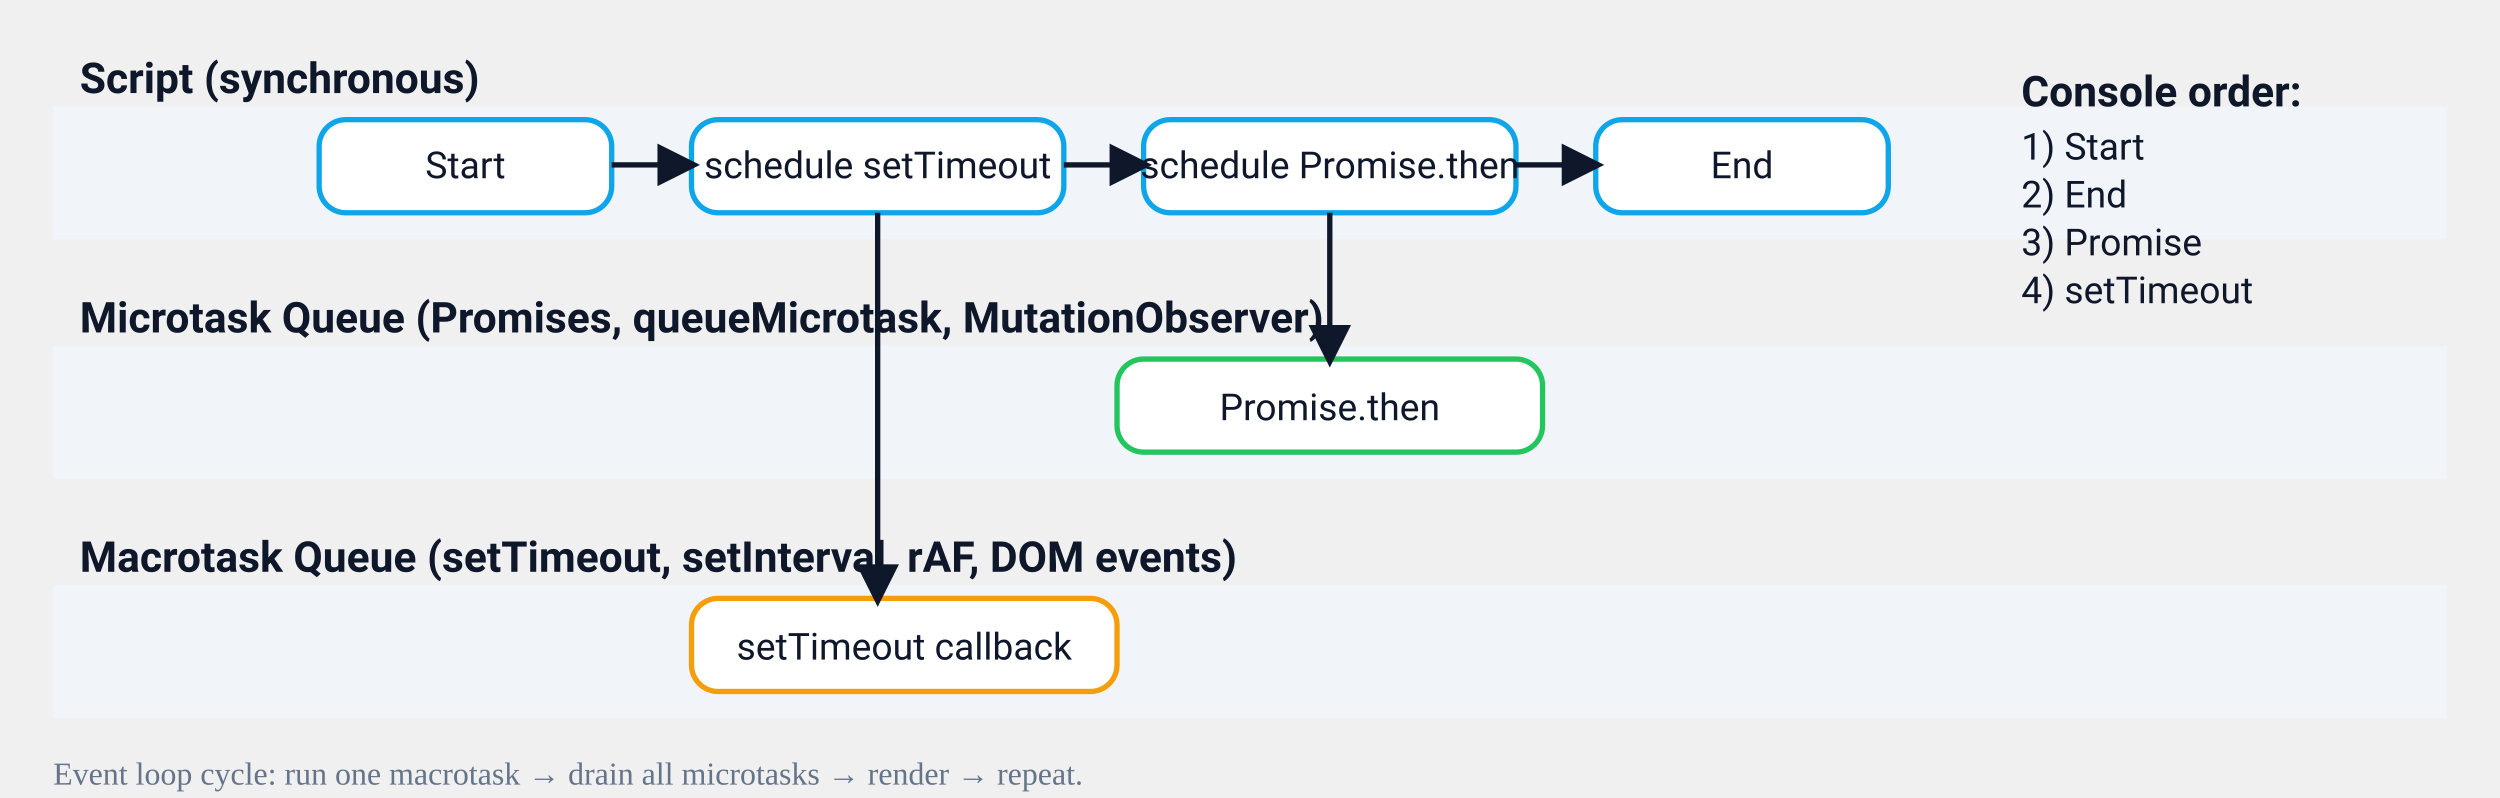
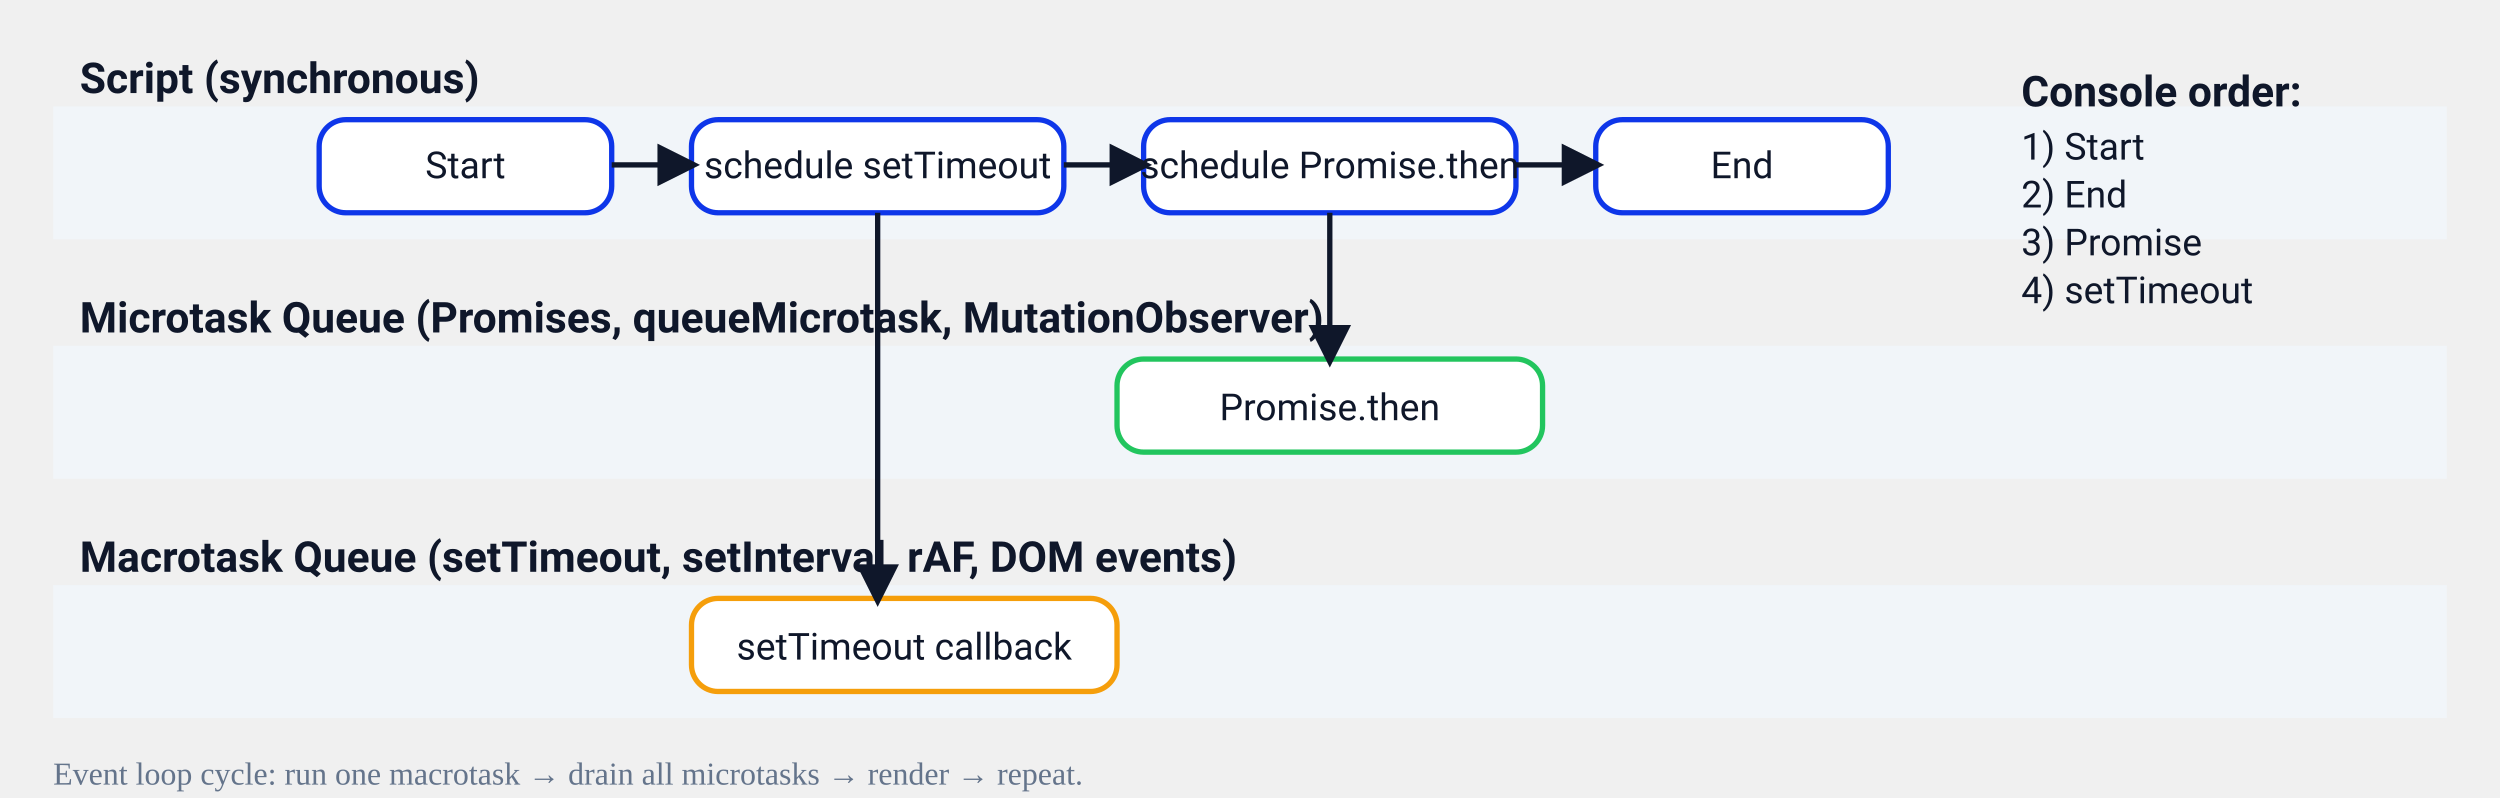
<svg xmlns="http://www.w3.org/2000/svg" width="940" height="300" viewBox="0 0 940 300" role="img" aria-label="Microtask vs Macrotask flow: script → microtasks → macrotask">
  <defs>
    <style>
      .lane { fill: #f1f5f9; }
-       .box { fill: #ffffff; stroke: #0ea5e9; stroke-width: 2; rx: 10; }
+       .box { fill: #ffffff; stroke: #0e36e9; stroke-width: 2; rx: 10; }
      .mic { stroke: #22c55e; }
      .mac { stroke: #f59e0b; }
      .label { font-family: ui-sans-serif, system-ui, -apple-system, Segoe UI, Roboto, Arial; font-size: 14px; fill: #0f172a; }
      .title { font-weight: 700; font-size: 16px; }
      .arrow { stroke: #0f172a; stroke-width: 2; marker-end: url(#arrow); }
      .note { fill: #64748b; font-size: 12px; }
    </style>
    <marker id="arrow" viewBox="0 0 10 10" refX="8" refY="5" markerWidth="8" markerHeight="8" orient="auto-start-reverse">
      <path d="M 0 0 L 10 5 L 0 10 z" fill="#0f172a" />
    </marker>
  </defs>
  <rect x="20" y="40" width="900" height="50" class="lane" />
  <text x="30" y="35" class="label title">Script (synchronous)</text>
  <rect x="20" y="130" width="900" height="50" class="lane" />
  <text x="30" y="125" class="label title">Microtask Queue (Promises, queueMicrotask, MutationObserver)</text>
  <rect x="20" y="220" width="900" height="50" class="lane" />
  <text x="30" y="215" class="label title">Macrotask Queue (setTimeout, setInterval, rAF, DOM events)</text>
  <rect x="120" y="45" width="110" height="35" class="box" />
  <text x="175" y="67" text-anchor="middle" class="label">Start</text>
  <rect x="260" y="45" width="140" height="35" class="box" />
  <text x="330" y="67" text-anchor="middle" class="label">schedule setTimeout</text>
  <rect x="430" y="45" width="140" height="35" class="box" />
  <text x="500" y="67" text-anchor="middle" class="label">schedule Promise.then</text>
  <rect x="600" y="45" width="110" height="35" class="box" />
  <text x="655" y="67" text-anchor="middle" class="label">End</text>
  <rect x="420" y="135" width="160" height="35" class="box mic" />
  <text x="500" y="158" text-anchor="middle" class="label">Promise.then</text>
  <rect x="260" y="225" width="160" height="35" class="box mac" />
  <text x="340" y="248" text-anchor="middle" class="label">setTimeout callback</text>
  <line x1="230" y1="62" x2="260" y2="62" class="arrow" />
  <line x1="400" y1="62" x2="430" y2="62" class="arrow" />
  <line x1="570" y1="62" x2="600" y2="62" class="arrow" />
  <line x1="500" y1="80" x2="500" y2="135" class="arrow" />
  <line x1="330" y1="80" x2="330" y2="225" class="arrow" />
  <text x="760" y="40" class="label title">Console order:</text>
  <text x="760" y="60" class="label">1) Start</text>
  <text x="760" y="78" class="label">2) End</text>
  <text x="760" y="96" class="label">3) Promise</text>
  <text x="760" y="114" class="label">4) setTimeout</text>
  <text x="20" y="295" class="note">Event loop cycle: run one macrotask → drain all microtasks → render → repeat.</text>
</svg>
